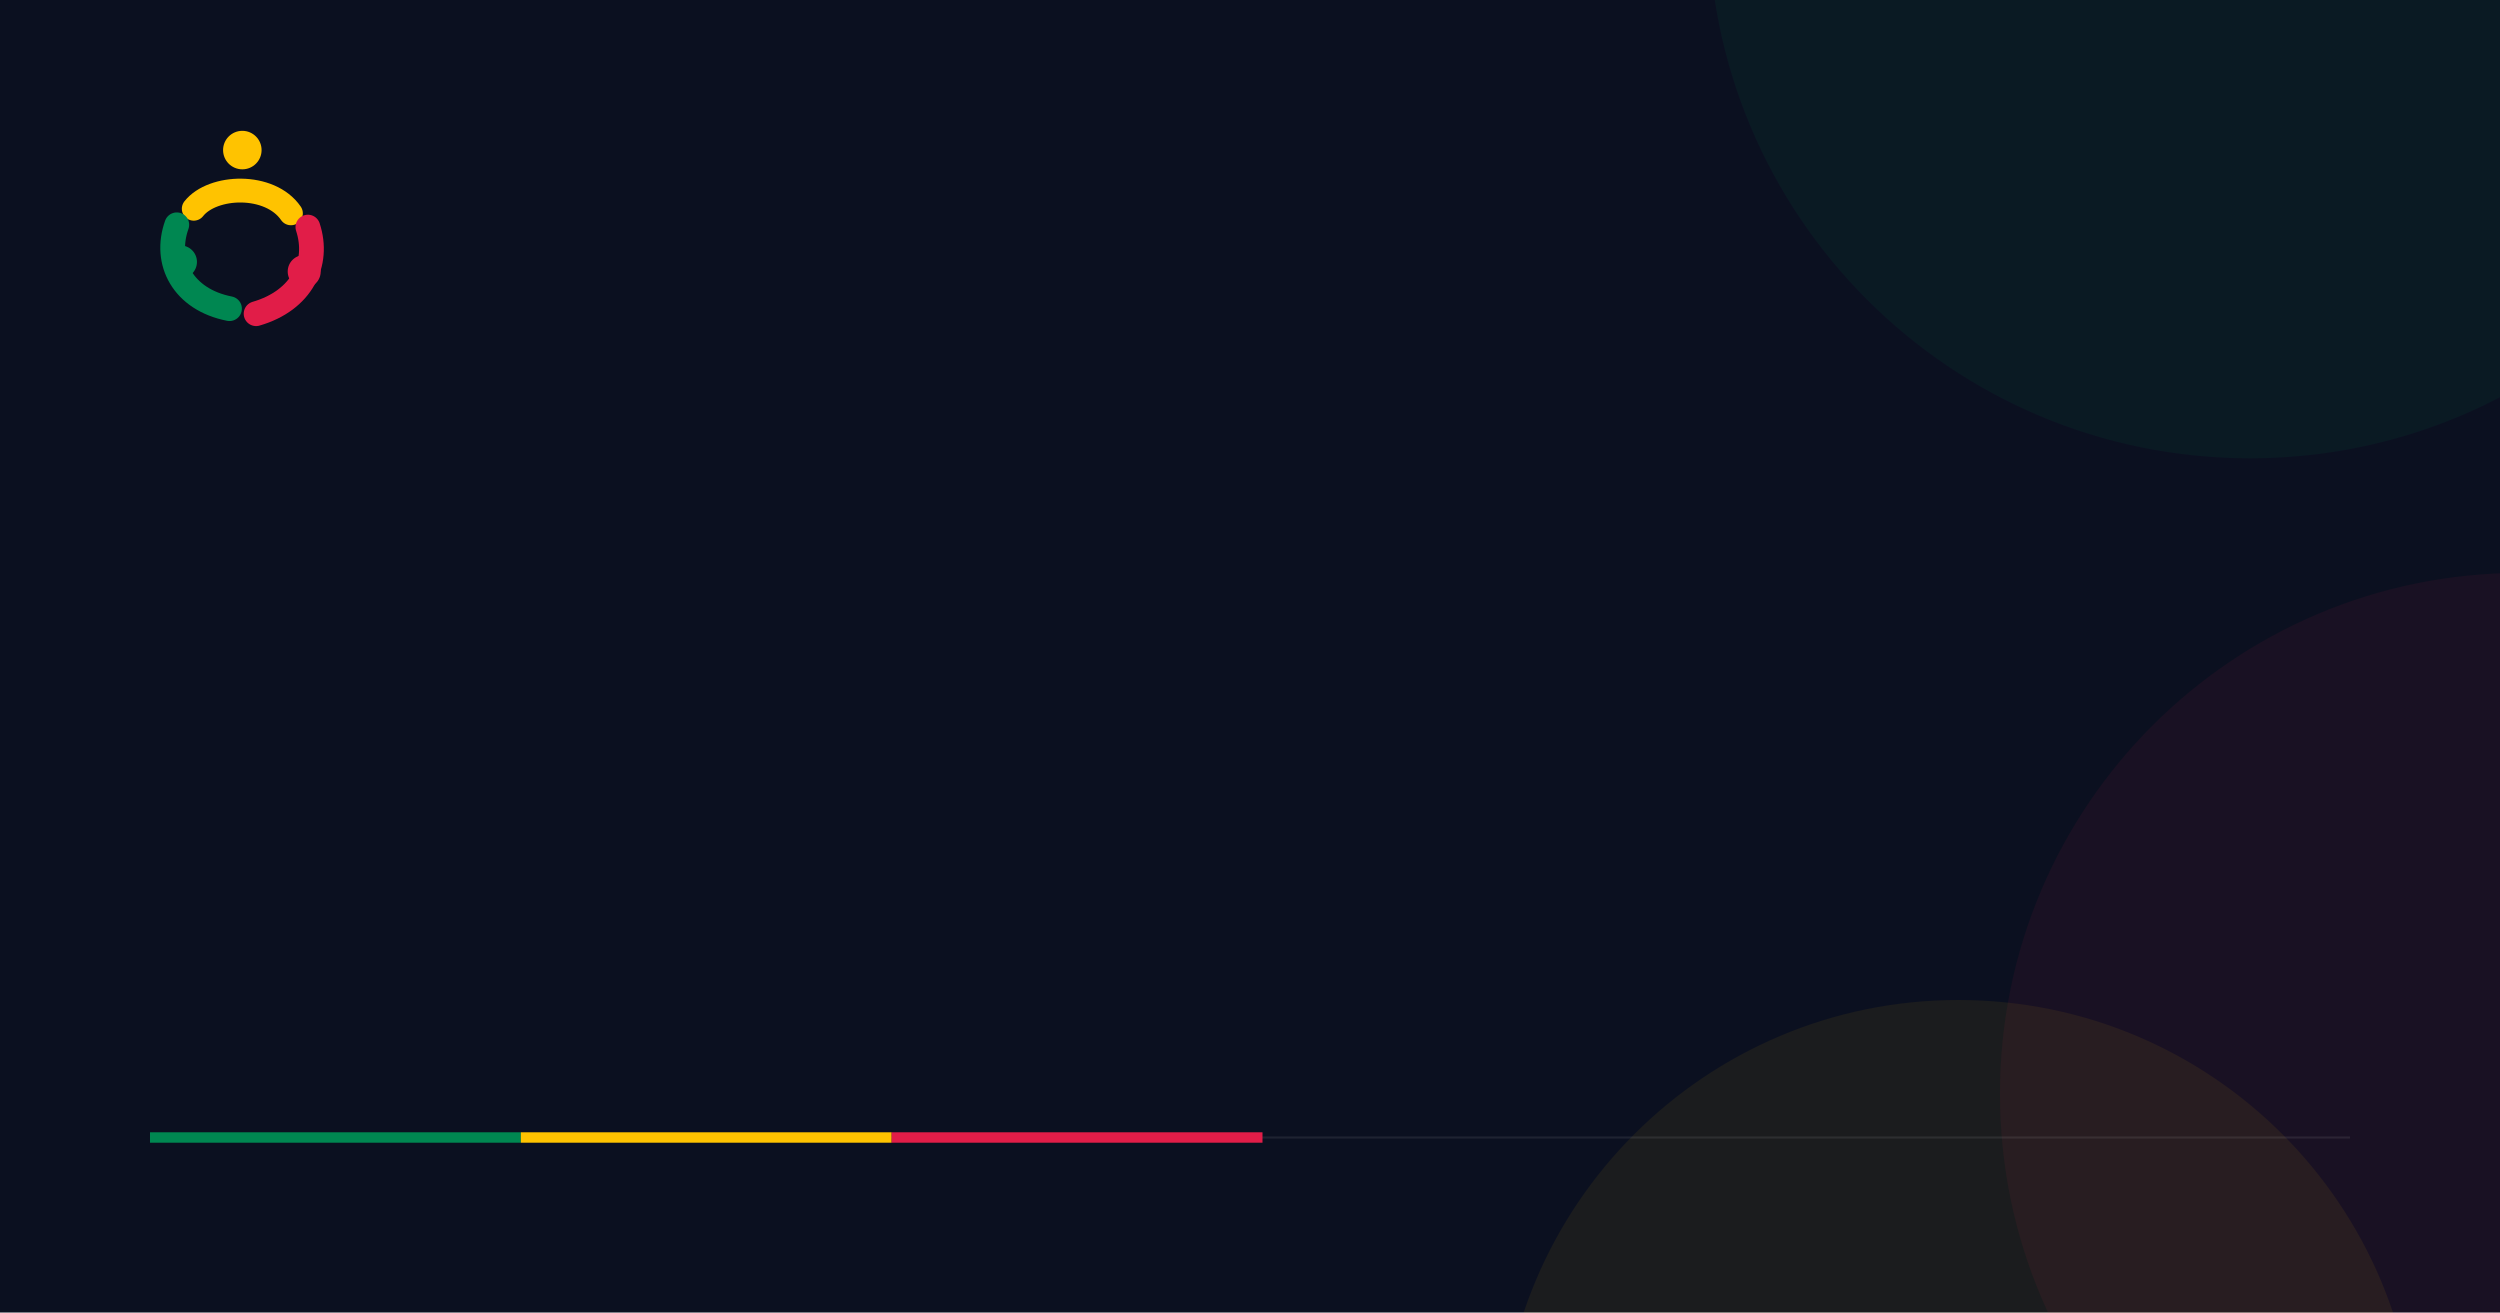
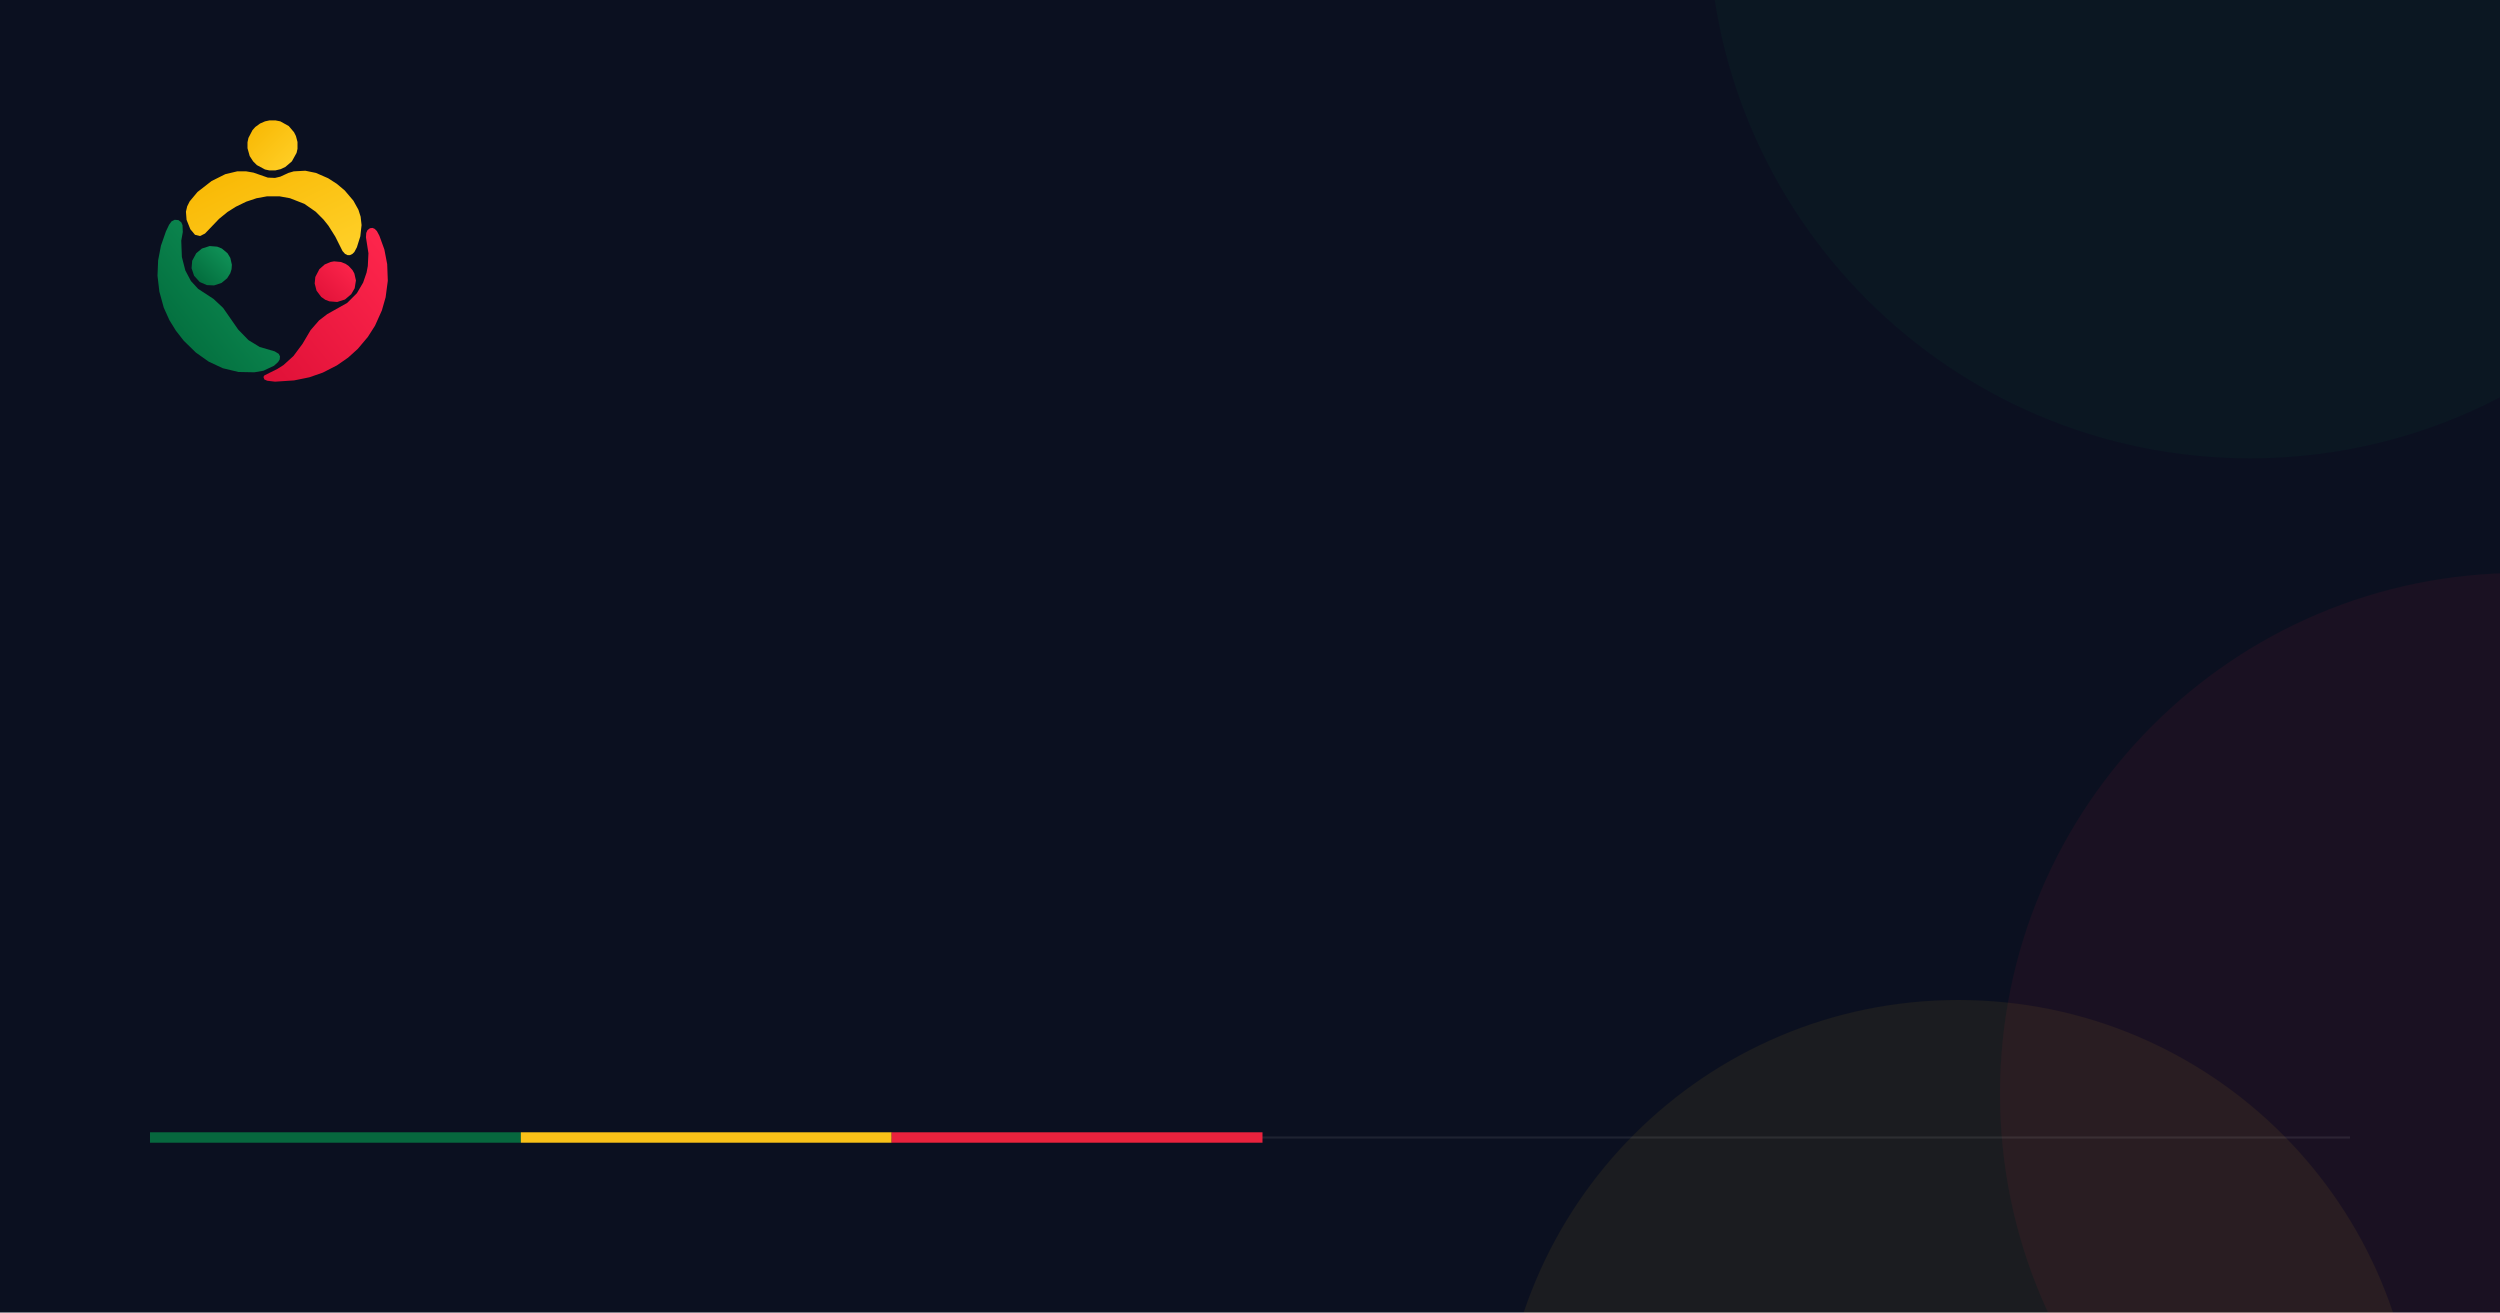
<svg xmlns="http://www.w3.org/2000/svg" viewBox="0 0 1200 630" role="img" aria-labelledby="title desc">
  <rect width="1200" height="630" fill="#0B1020" />
-   <circle cx="1080" cy="-40" r="260" fill="#008751" opacity=".08" />
-   <circle cx="1210" cy="525" r="250" fill="#E11D48" opacity=".07" />
-   <circle cx="940" cy="700" r="220" fill="#FFC300" opacity=".07" />
-   <path d="M72 546H1128" stroke="#FFFFFF" stroke-opacity=".08" />
-   <path d="M72 546H250" stroke="#008751" stroke-width="5" />
-   <path d="M250 546H428" stroke="#FFC300" stroke-width="5" />
-   <path d="M428 546H606" stroke="#E11D48" stroke-width="5" />
-   <g transform="translate(60 54) scale(.22)">
-     <circle cx="256" cy="82" r="42" fill="#FFC300" />
-     <path d="M150 210C191 158 316 153 362 220" fill="none" stroke="#FFC300" stroke-width="52" stroke-linecap="round" />
-     <circle cx="121" cy="326" r="36" fill="#008751" />
-     <path d="M113 245C84 326 126 408 228 428" fill="none" stroke="#008751" stroke-width="54" stroke-linecap="round" />
-     <circle cx="391" cy="347" r="36" fill="#E11D48" />
-     <path d="M399 250C425 329 386 410 286 439" fill="none" stroke="#E11D48" stroke-width="54" stroke-linecap="round" />
+   <circle cx="1080" cy="-40" r="260" fill="#07683E" opacity=".08" />
+   <circle cx="1210" cy="525" r="250" fill="#E9223D" opacity=".07" />
+   <circle cx="940" cy="700" r="220" fill="#FAC118" opacity=".07" />
+   <g transform="translate(54 44) scale(.30)">
+     <defs>
+       <linearGradient id="gf-yellow" x1="0" y1="0" x2="1" y2="1">
+         <stop offset="0" stop-color="#F8B600" />
+         <stop offset="1" stop-color="#FFD12A" />
+       </linearGradient>
+       <linearGradient id="gf-green" x1="0" y1="1" x2="1" y2="0">
+         <stop offset="0" stop-color="#006638" />
+         <stop offset="1" stop-color="#12985C" />
+       </linearGradient>
+       <linearGradient id="gf-red" x1="0" y1="1" x2="1" y2="0">
+         <stop offset="0" stop-color="#DF1037" />
+         <stop offset="1" stop-color="#FF274D" />
+       </linearGradient>
+     </defs>
+     <path d="M 398.5 213.5 L 397.0 200.0 L 393.5 189.0 L 385.5 174.5 L 371.5 158.0 L 359.0 147.5 L 345.0 138.5 L 325.5 130.0 L 308.5 126.5 L 290.0 127.5 L 281.5 130.0 L 268.5 136.0 L 260.0 138.0 L 248.5 137.5 L 225.5 129.5 L 214.0 127.5 L 199.5 127.5 L 180.5 132.0 L 158.5 143.0 L 136.0 160.5 L 123.5 175.5 L 119.5 183.5 L 117.5 192.0 L 118.5 205.0 L 124.5 220.0 L 132.0 229.0 L 140.0 231.0 L 148.0 227.0 L 170.5 203.5 L 184.0 192.5 L 197.5 184.0 L 214.0 176.0 L 230.5 170.5 L 247.0 167.5 L 267.5 167.5 L 284.0 170.5 L 307.0 179.5 L 325.0 192.0 L 337.5 204.5 L 345.5 214.5 L 356.5 232.0 L 368.0 255.0 L 372.0 259.5 L 376.0 261.5 L 380.0 261.5 L 384.0 259.5 L 387.0 256.5 L 391.0 249.0 L 396.5 231.5 Z" fill="url(#gf-yellow)" />
+     <path d="M 251.0 46.0 L 244.0 47.5 L 236.0 51.0 L 228.5 56.5 L 224.0 61.5 L 217.5 74.0 L 216.0 81.0 L 216.0 90.5 L 219.5 103.0 L 225.0 111.5 L 231.0 117.5 L 244.0 124.5 L 251.0 126.0 L 260.5 126.0 L 269.0 124.0 L 276.5 120.5 L 287.0 111.5 L 294.5 98.0 L 296.0 91.5 L 296.0 80.5 L 293.5 71.0 L 290.5 65.0 L 282.0 55.0 L 268.5 47.5 L 261.0 46.0 Z" fill="url(#gf-yellow)" />
+     <path d="M 94.5 207.5 L 90.5 213.0 L 85.5 223.5 L 77.5 246.5 L 73.0 270.0 L 72.0 294.5 L 75.0 320.0 L 82.0 345.5 L 91.0 365.5 L 101.5 382.5 L 114.0 398.5 L 133.5 417.5 L 154.0 432.0 L 176.5 442.5 L 201.5 448.5 L 227.0 449.0 L 241.5 446.5 L 258.5 438.5 L 265.0 432.5 L 267.5 428.5 L 268.0 423.5 L 266.0 419.5 L 259.5 415.5 L 235.5 408.5 L 217.5 397.5 L 201.0 380.5 L 177.0 346.0 L 161.5 331.5 L 137.0 315.5 L 125.5 303.0 L 116.5 286.0 L 111.0 264.5 L 110.0 238.5 L 112.5 224.5 L 112.0 213.5 L 110.0 209.0 L 105.5 205.5 L 99.5 205.0 Z" fill="url(#gf-green)" />
+     <path d="M 155.5 247.0 L 143.0 251.0 L 134.0 258.5 L 127.5 270.5 L 126.5 282.5 L 130.5 294.5 L 139.5 304.5 L 151.0 309.5 L 162.5 310.0 L 174.5 306.0 L 183.5 298.5 L 188.5 290.5 L 190.5 284.0 L 191.0 277.0 L 188.5 266.0 L 184.0 258.5 L 175.0 251.0 L 167.5 248.0 Z" fill="url(#gf-green)" />
+     <path d="M 419.5 219.5 L 416.0 218.0 L 412.0 218.5 L 408.0 221.5 L 406.0 226.0 L 405.5 233.0 L 409.5 258.5 L 408.5 279.0 L 406.5 289.5 L 401.0 305.5 L 391.0 322.5 L 375.5 338.0 L 343.5 356.0 L 330.5 366.0 L 317.0 381.5 L 304.0 403.5 L 289.5 423.0 L 273.5 437.5 L 264.0 443.5 L 243.0 454.0 L 241.5 456.5 L 243.0 460.5 L 247.5 462.5 L 260.0 464.0 L 290.5 462.0 L 315.0 457.0 L 336.5 449.5 L 359.0 438.0 L 377.0 425.5 L 392.5 411.5 L 408.5 392.5 L 420.0 374.5 L 431.0 350.0 L 437.0 329.0 L 440.5 302.5 L 439.5 276.0 L 435.0 252.5 L 427.0 230.5 L 423.0 223.0 Z" fill="url(#gf-red)" />
+     <path d="M 354.5 271.5 L 349.0 272.5 L 339.5 276.5 L 331.0 284.0 L 324.5 296.5 L 323.5 307.0 L 326.5 318.5 L 334.0 328.5 L 340.5 333.0 L 347.0 335.5 L 359.5 336.5 L 372.0 332.5 L 382.0 324.0 L 387.5 314.5 L 389.5 302.0 L 387.0 291.0 L 384.0 285.5 L 378.0 279.0 L 373.0 275.5 L 365.5 272.5 Z" fill="url(#gf-red)" />
  </g>
+   <path d="M72 546H1128" stroke="#fff" stroke-opacity=".08" />
+   <path d="M72 546H250" stroke="#07683E" stroke-width="5" />
+   <path d="M250 546H428" stroke="#FAC118" stroke-width="5" />
+   <path d="M428 546H606" stroke="#E9223D" stroke-width="5" />
</svg>
